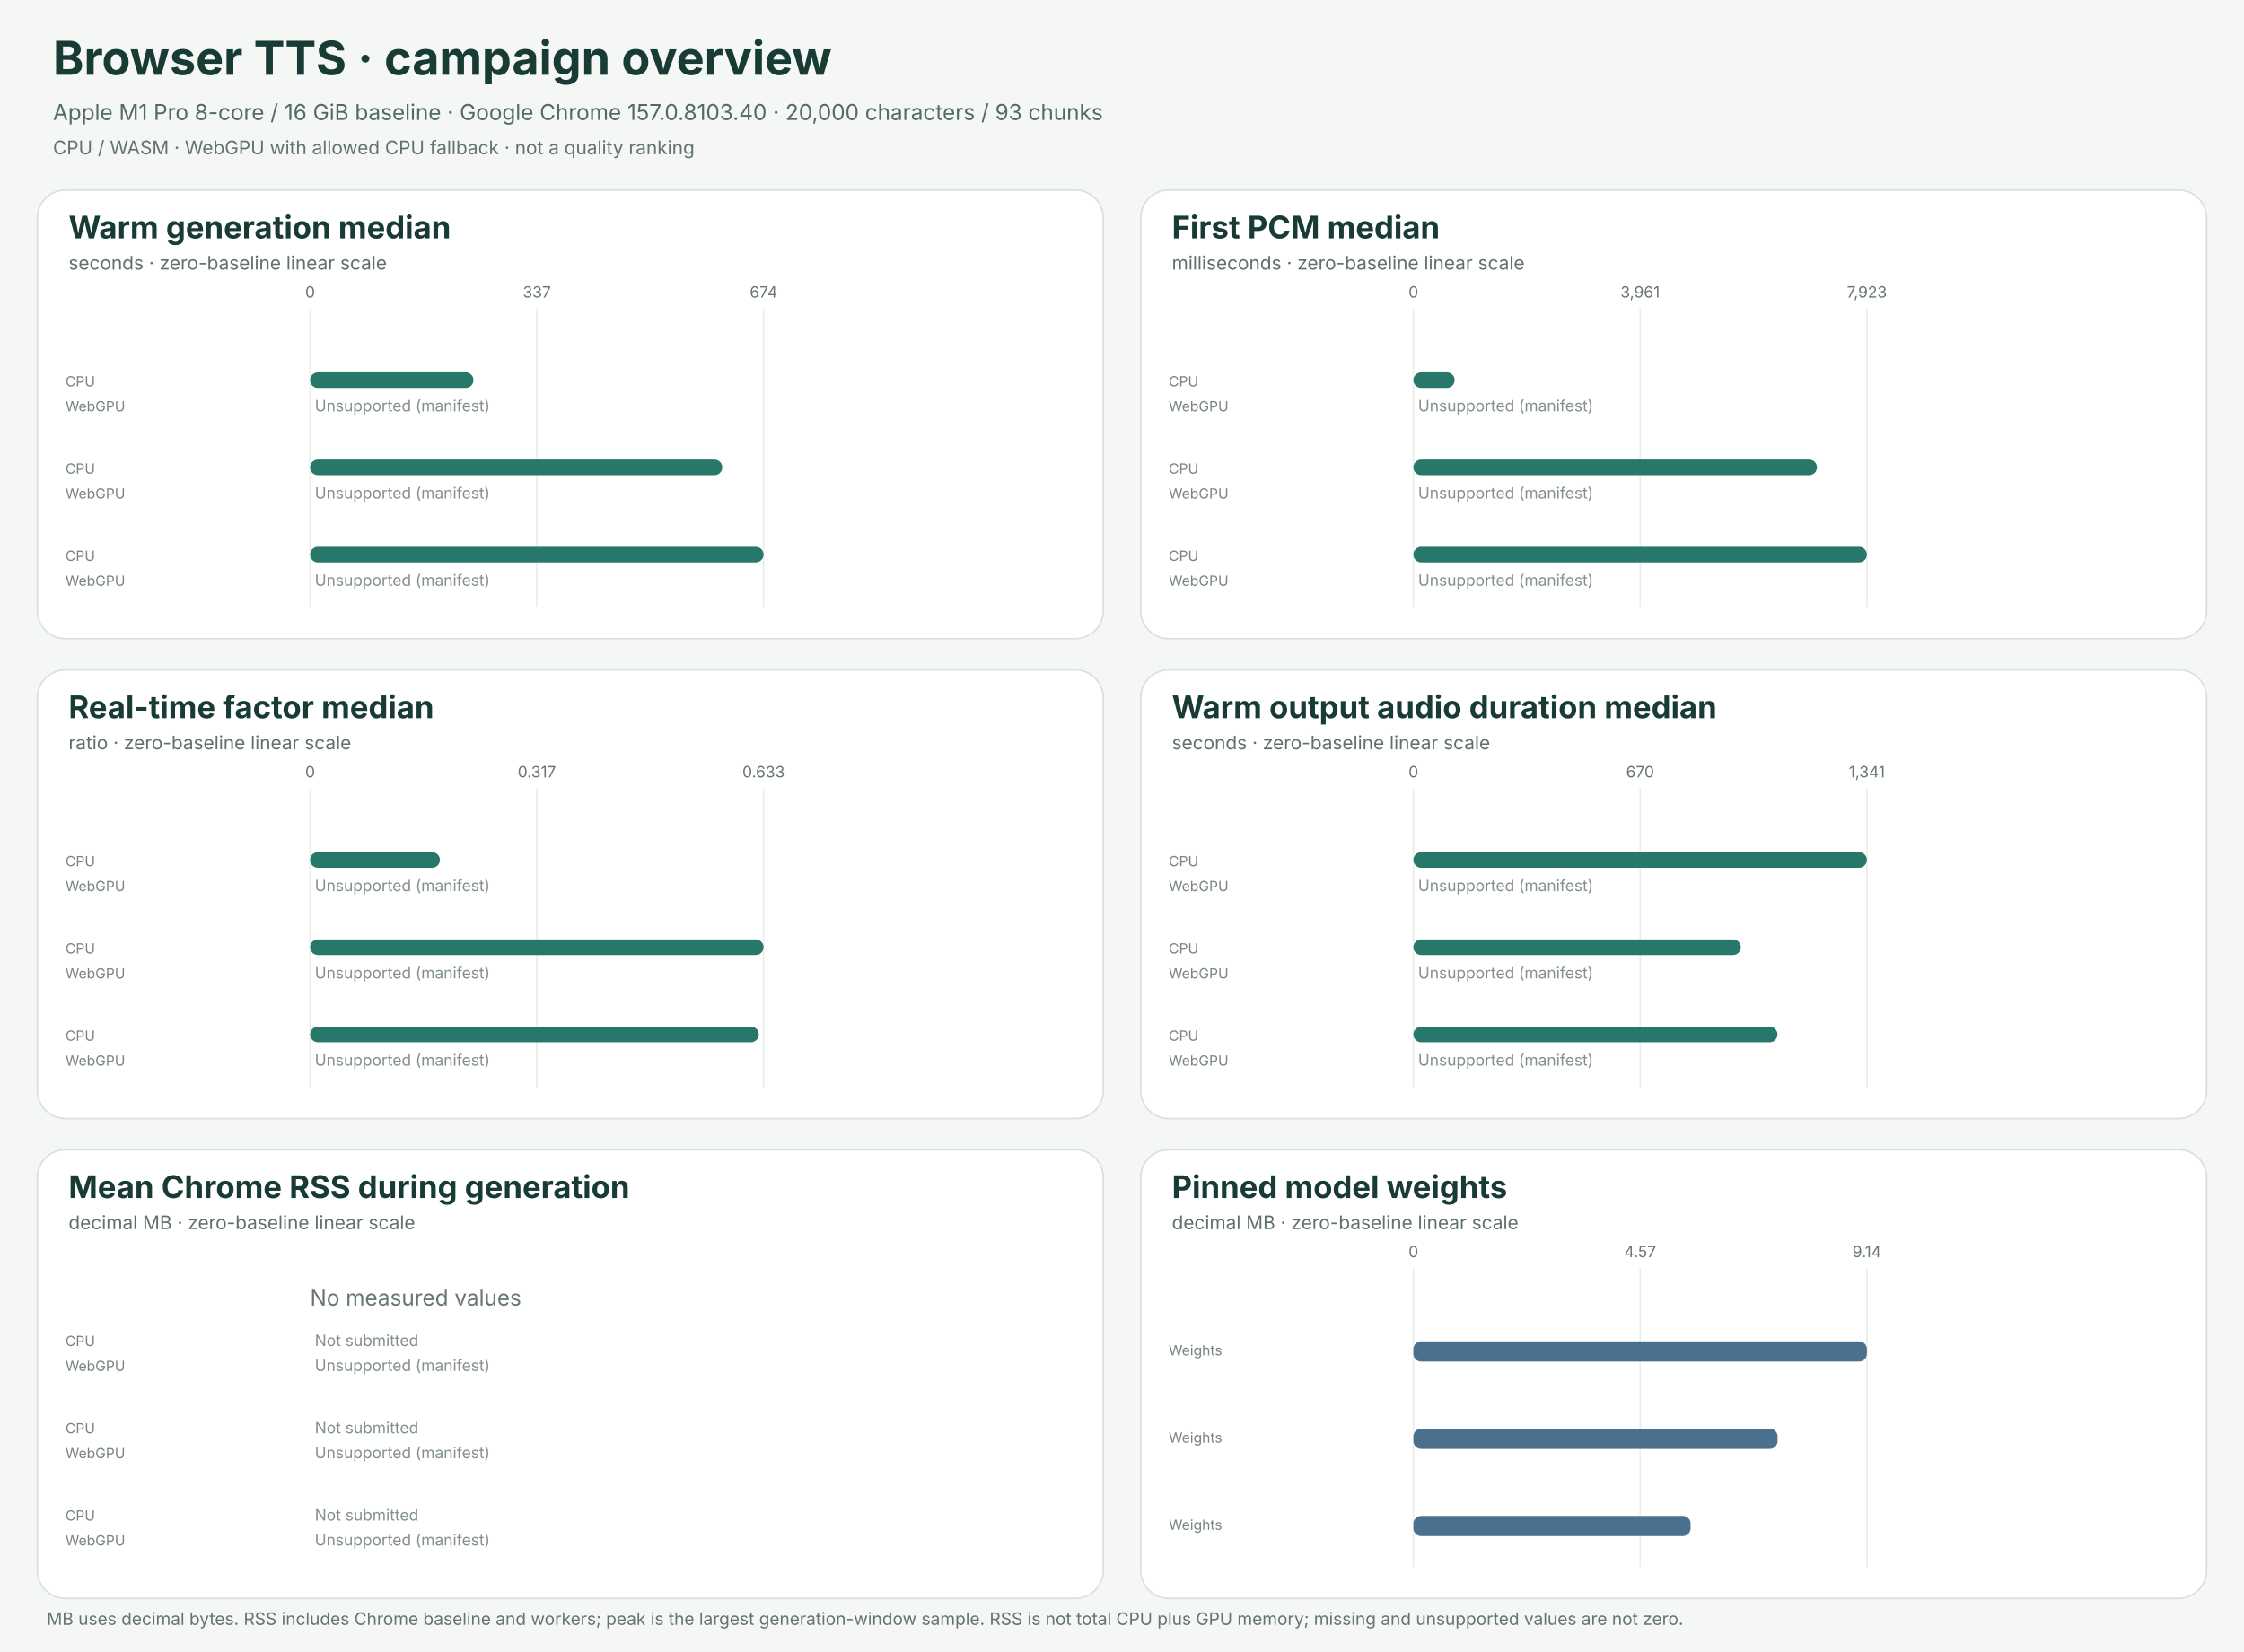
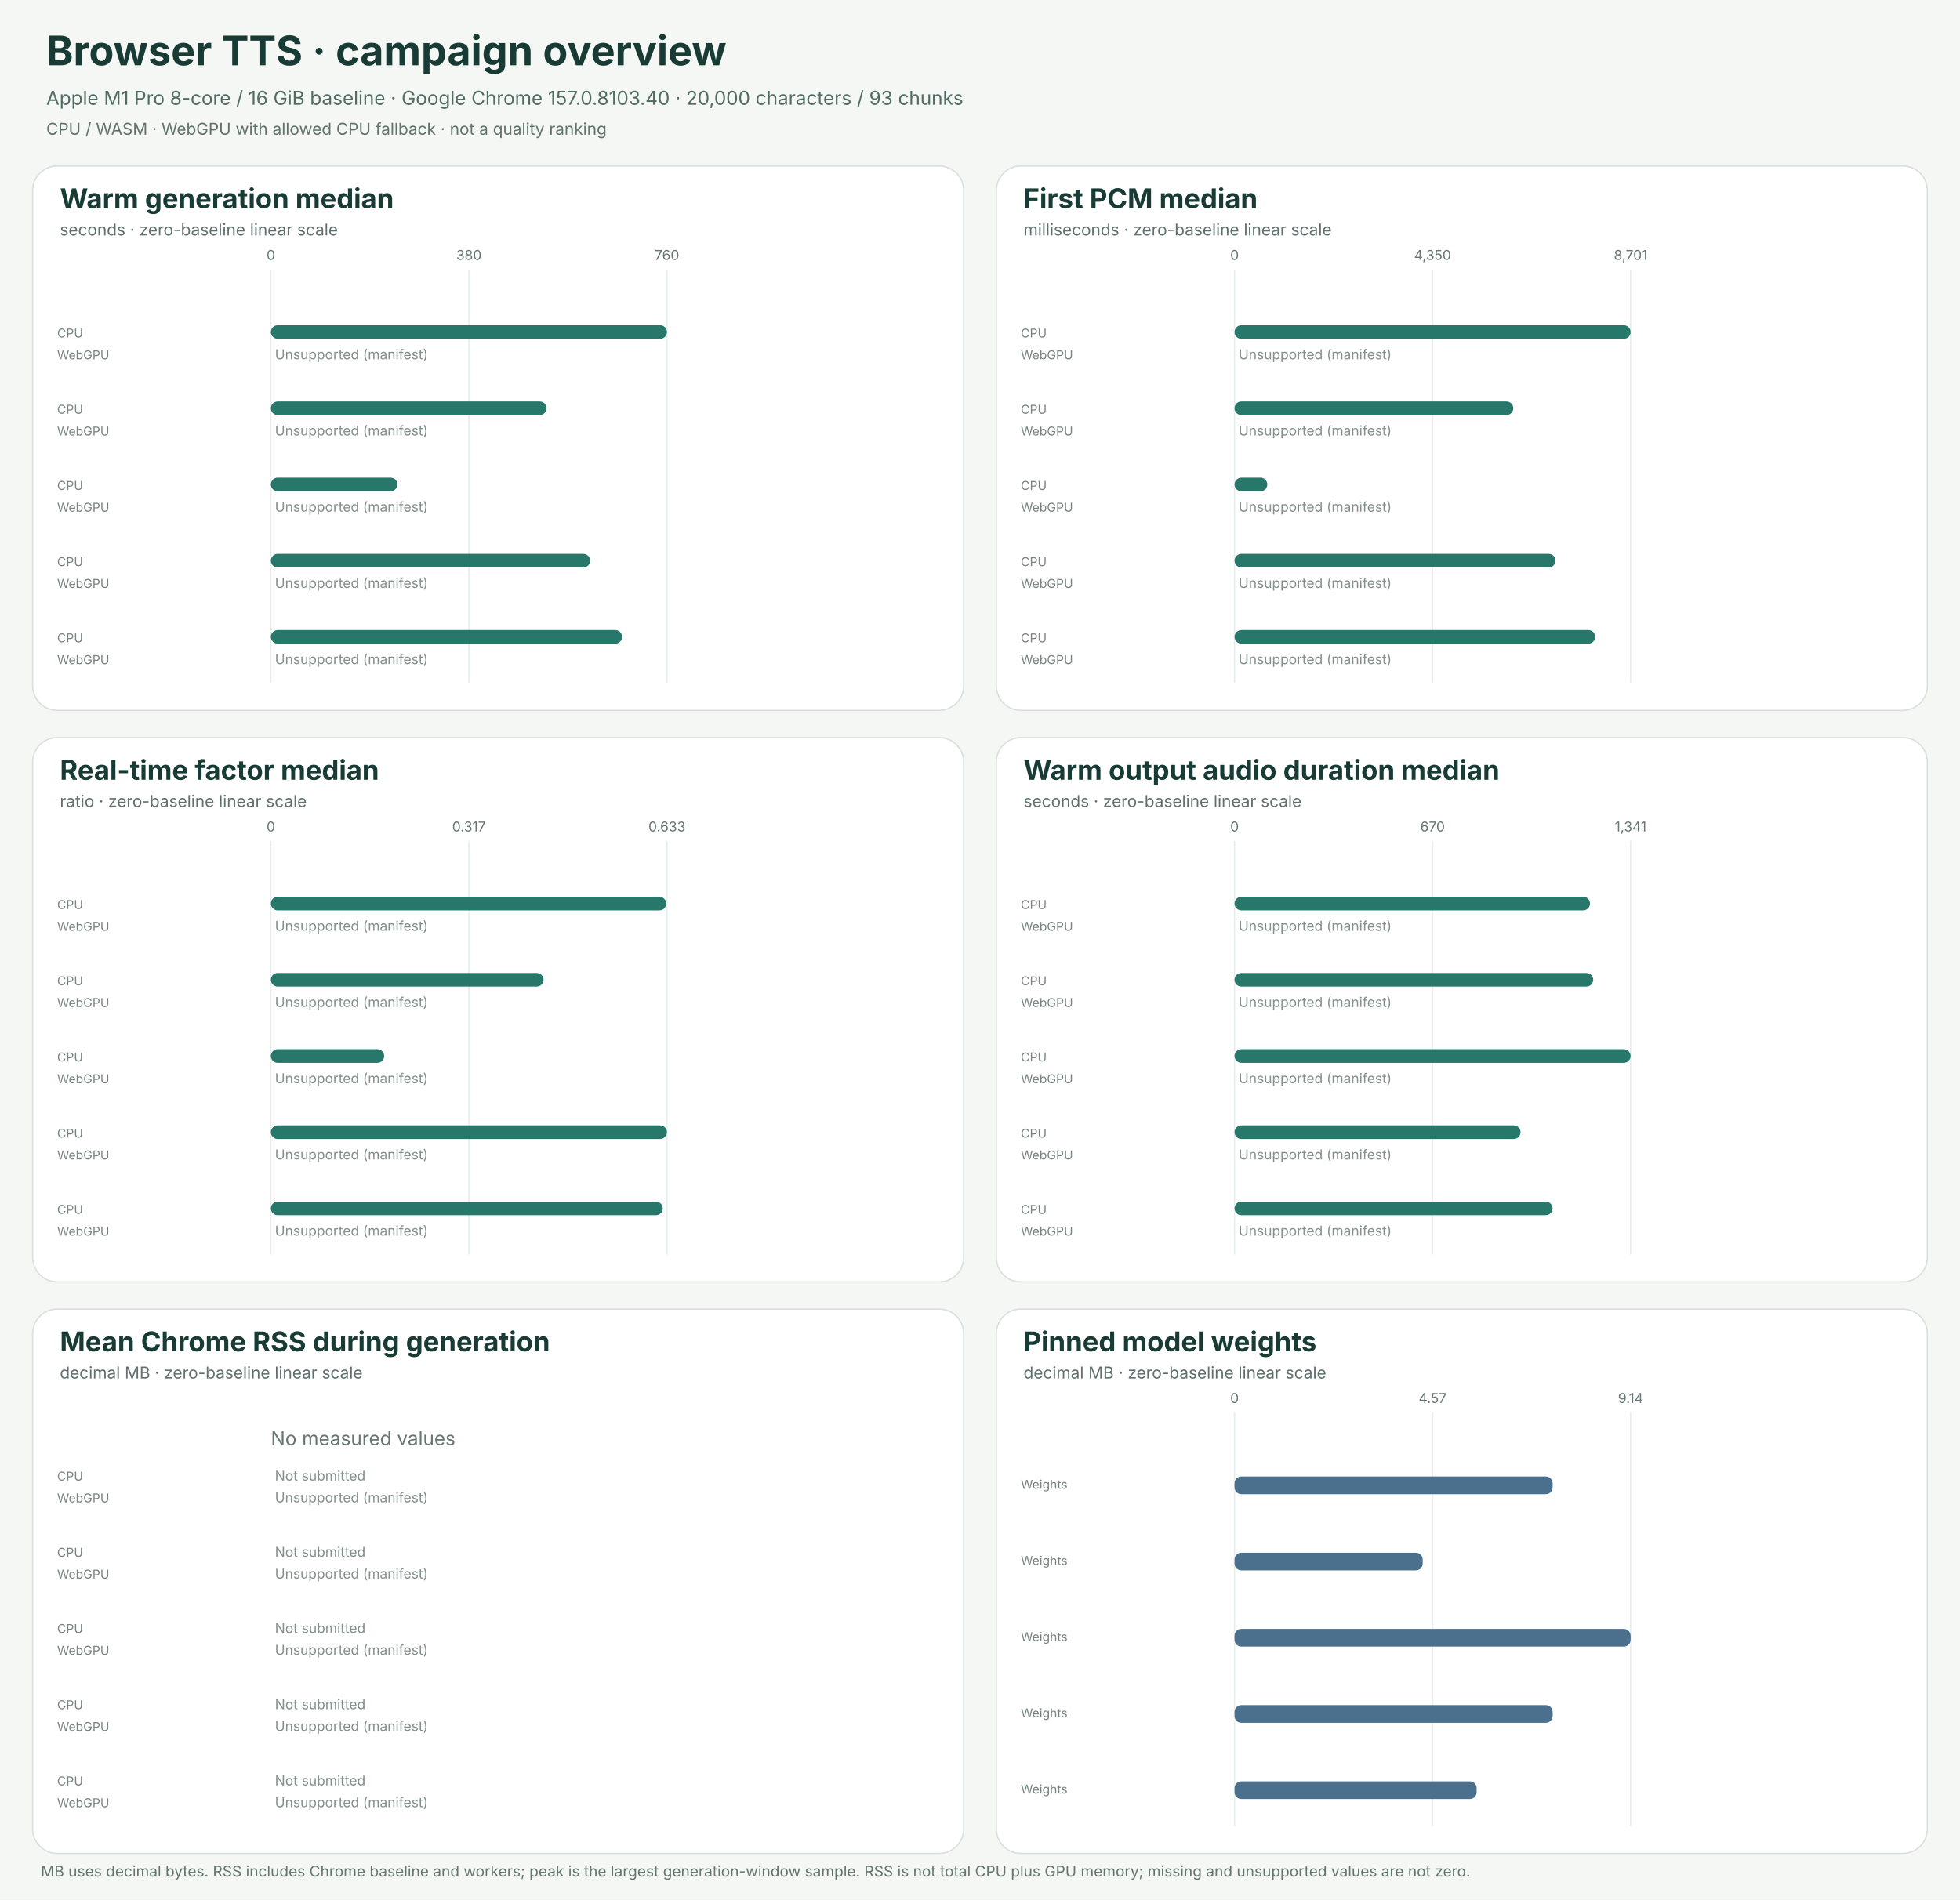
- <svg xmlns="http://www.w3.org/2000/svg" width="1440" height="1060" viewBox="0 0 1440 1060" role="img" aria-labelledby="campaign-title campaign-desc">
+ <svg xmlns="http://www.w3.org/2000/svg" width="1440" height="1396" viewBox="0 0 1440 1396" role="img" aria-labelledby="campaign-title campaign-desc">
  <rect width="100%" height="100%" fill="#f4f7f4" />
  <g font-family="system-ui,-apple-system,BlinkMacSystemFont,Segoe UI,sans-serif" fill="#183b35">
    <text x="34" y="48" font-size="30" font-weight="750">Browser TTS · campaign overview</text>
    <text x="34" y="77" font-size="14" fill="#526c65">Apple M1 Pro 8-core / 16 GiB baseline · Google Chrome 157.0.8103.40 · 20,000 characters / 93 chunks</text>
    <text x="34" y="99" font-size="12" fill="#62736d">CPU / WASM · WebGPU with allowed CPU fallback · not a quality ranking</text>
    <g>
-       <rect x="24" y="122" width="684" height="288" rx="18" fill="#ffffff" stroke="#d9e0de" />
+       <rect x="24" y="122" width="684" height="400" rx="18" fill="#ffffff" stroke="#d9e0de" />
      <text x="44" y="153" font-size="20" font-weight="700" fill="#183b35">Warm generation median</text>
      <text x="44" y="173" font-size="12" fill="#60716d">seconds · zero-baseline linear scale</text>
-       <path d="M199 198V390" stroke="#e8eeeb" />
+       <path d="M199 198V502" stroke="#e8eeeb" />
      <text x="199" y="191" text-anchor="middle" font-size="10" fill="#667773">0</text>
-       <path d="M344.5 198V390" stroke="#e8eeeb" />
-       <text x="344.5" y="191" text-anchor="middle" font-size="10" fill="#667773">337</text>
-       <path d="M490 198V390" stroke="#e8eeeb" />
-       <text x="490" y="191" text-anchor="middle" font-size="10" fill="#667773">674</text>
+       <path d="M344.5 198V502" stroke="#e8eeeb" />
+       <text x="344.5" y="191" text-anchor="middle" font-size="10" fill="#667773">380</text>
+       <path d="M490 198V502" stroke="#e8eeeb" />
+       <text x="490" y="191" text-anchor="middle" font-size="10" fill="#667773">760</text>
      <text x="42" y="232" font-size="12" font-weight="600" fill="#243f39" />
      <text x="42" y="248" font-size="9" fill="#78847f">CPU</text>
-       <rect x="199" y="239" width="104.83" height="10" rx="5" fill="#27786b" />
+       <rect x="199" y="239" width="291.00" height="10" rx="5" fill="#27786b" />
      <text x="498" y="248" font-size="10" fill="#263d37" />
      <text x="42" y="264" font-size="9" fill="#78847f">WebGPU</text>
      <text x="202" y="264" font-size="10" fill="#83908b">Unsupported (manifest)</text>
      <text x="42" y="288" font-size="12" font-weight="600" fill="#243f39" />
      <text x="42" y="304" font-size="9" fill="#78847f">CPU</text>
-       <rect x="199" y="295" width="264.50" height="10" rx="5" fill="#27786b" />
+       <rect x="199" y="295" width="202.53" height="10" rx="5" fill="#27786b" />
      <text x="498" y="304" font-size="10" fill="#263d37" />
      <text x="42" y="320" font-size="9" fill="#78847f">WebGPU</text>
      <text x="202" y="320" font-size="10" fill="#83908b">Unsupported (manifest)</text>
      <text x="42" y="344" font-size="12" font-weight="600" fill="#243f39" />
      <text x="42" y="360" font-size="9" fill="#78847f">CPU</text>
-       <rect x="199" y="351" width="291.00" height="10" rx="5" fill="#27786b" />
+       <rect x="199" y="351" width="92.97" height="10" rx="5" fill="#27786b" />
      <text x="498" y="360" font-size="10" fill="#263d37" />
      <text x="42" y="376" font-size="9" fill="#78847f">WebGPU</text>
      <text x="202" y="376" font-size="10" fill="#83908b">Unsupported (manifest)</text>
-     </g>
-     <g>
-       <rect x="732" y="122" width="684" height="288" rx="18" fill="#ffffff" stroke="#d9e0de" />
+       <text x="42" y="400" font-size="12" font-weight="600" fill="#243f39" />
+       <text x="42" y="416" font-size="9" fill="#78847f">CPU</text>
+       <rect x="199" y="407" width="234.57" height="10" rx="5" fill="#27786b" />
+       <text x="498" y="416" font-size="10" fill="#263d37" />
+       <text x="42" y="432" font-size="9" fill="#78847f">WebGPU</text>
+       <text x="202" y="432" font-size="10" fill="#83908b">Unsupported (manifest)</text>
+       <text x="42" y="456" font-size="12" font-weight="600" fill="#243f39" />
+       <text x="42" y="472" font-size="9" fill="#78847f">CPU</text>
+       <rect x="199" y="463" width="258.07" height="10" rx="5" fill="#27786b" />
+       <text x="498" y="472" font-size="10" fill="#263d37" />
+       <text x="42" y="488" font-size="9" fill="#78847f">WebGPU</text>
+       <text x="202" y="488" font-size="10" fill="#83908b">Unsupported (manifest)</text>
+     </g>
+     <g>
+       <rect x="732" y="122" width="684" height="400" rx="18" fill="#ffffff" stroke="#d9e0de" />
      <text x="752" y="153" font-size="20" font-weight="700" fill="#183b35">First PCM median</text>
      <text x="752" y="173" font-size="12" fill="#60716d">milliseconds · zero-baseline linear scale</text>
-       <path d="M907 198V390" stroke="#e8eeeb" />
+       <path d="M907 198V502" stroke="#e8eeeb" />
      <text x="907" y="191" text-anchor="middle" font-size="10" fill="#667773">0</text>
-       <path d="M1052.5 198V390" stroke="#e8eeeb" />
-       <text x="1052.5" y="191" text-anchor="middle" font-size="10" fill="#667773">3,961</text>
-       <path d="M1198 198V390" stroke="#e8eeeb" />
-       <text x="1198" y="191" text-anchor="middle" font-size="10" fill="#667773">7,923</text>
+       <path d="M1052.5 198V502" stroke="#e8eeeb" />
+       <text x="1052.5" y="191" text-anchor="middle" font-size="10" fill="#667773">4,350</text>
+       <path d="M1198 198V502" stroke="#e8eeeb" />
+       <text x="1198" y="191" text-anchor="middle" font-size="10" fill="#667773">8,701</text>
      <text x="750" y="232" font-size="12" font-weight="600" fill="#243f39" />
      <text x="750" y="248" font-size="9" fill="#78847f">CPU</text>
-       <rect x="907" y="239" width="26.45" height="10" rx="5" fill="#27786b" />
+       <rect x="907" y="239" width="291.00" height="10" rx="5" fill="#27786b" />
      <text x="1206" y="248" font-size="10" fill="#263d37" />
      <text x="750" y="264" font-size="9" fill="#78847f">WebGPU</text>
      <text x="910" y="264" font-size="10" fill="#83908b">Unsupported (manifest)</text>
      <text x="750" y="288" font-size="12" font-weight="600" fill="#243f39" />
      <text x="750" y="304" font-size="9" fill="#78847f">CPU</text>
-       <rect x="907" y="295" width="258.97" height="10" rx="5" fill="#27786b" />
+       <rect x="907" y="295" width="204.80" height="10" rx="5" fill="#27786b" />
      <text x="1206" y="304" font-size="10" fill="#263d37" />
      <text x="750" y="320" font-size="9" fill="#78847f">WebGPU</text>
      <text x="910" y="320" font-size="10" fill="#83908b">Unsupported (manifest)</text>
      <text x="750" y="344" font-size="12" font-weight="600" fill="#243f39" />
      <text x="750" y="360" font-size="9" fill="#78847f">CPU</text>
-       <rect x="907" y="351" width="291.00" height="10" rx="5" fill="#27786b" />
+       <rect x="907" y="351" width="24.08" height="10" rx="5" fill="#27786b" />
      <text x="1206" y="360" font-size="10" fill="#263d37" />
      <text x="750" y="376" font-size="9" fill="#78847f">WebGPU</text>
      <text x="910" y="376" font-size="10" fill="#83908b">Unsupported (manifest)</text>
-     </g>
-     <g>
-       <rect x="24" y="430" width="684" height="288" rx="18" fill="#ffffff" stroke="#d9e0de" />
-       <text x="44" y="461" font-size="20" font-weight="700" fill="#183b35">Real-time factor median</text>
-       <text x="44" y="481" font-size="12" fill="#60716d">ratio · zero-baseline linear scale</text>
-       <path d="M199 506V698" stroke="#e8eeeb" />
-       <text x="199" y="499" text-anchor="middle" font-size="10" fill="#667773">0</text>
-       <path d="M344.5 506V698" stroke="#e8eeeb" />
-       <text x="344.5" y="499" text-anchor="middle" font-size="10" fill="#667773">0.317</text>
-       <path d="M490 506V698" stroke="#e8eeeb" />
-       <text x="490" y="499" text-anchor="middle" font-size="10" fill="#667773">0.633</text>
-       <text x="42" y="540" font-size="12" font-weight="600" fill="#243f39" />
-       <text x="42" y="556" font-size="9" fill="#78847f">CPU</text>
-       <rect x="199" y="547" width="83.29" height="10" rx="5" fill="#27786b" />
-       <text x="498" y="556" font-size="10" fill="#263d37" />
-       <text x="42" y="572" font-size="9" fill="#78847f">WebGPU</text>
-       <text x="202" y="572" font-size="10" fill="#83908b">Unsupported (manifest)</text>
-       <text x="42" y="596" font-size="12" font-weight="600" fill="#243f39" />
-       <text x="42" y="612" font-size="9" fill="#78847f">CPU</text>
-       <rect x="199" y="603" width="291.00" height="10" rx="5" fill="#27786b" />
-       <text x="498" y="612" font-size="10" fill="#263d37" />
-       <text x="42" y="628" font-size="9" fill="#78847f">WebGPU</text>
-       <text x="202" y="628" font-size="10" fill="#83908b">Unsupported (manifest)</text>
+       <text x="750" y="400" font-size="12" font-weight="600" fill="#243f39" />
+       <text x="750" y="416" font-size="9" fill="#78847f">CPU</text>
+       <rect x="907" y="407" width="235.83" height="10" rx="5" fill="#27786b" />
+       <text x="1206" y="416" font-size="10" fill="#263d37" />
+       <text x="750" y="432" font-size="9" fill="#78847f">WebGPU</text>
+       <text x="910" y="432" font-size="10" fill="#83908b">Unsupported (manifest)</text>
+       <text x="750" y="456" font-size="12" font-weight="600" fill="#243f39" />
+       <text x="750" y="472" font-size="9" fill="#78847f">CPU</text>
+       <rect x="907" y="463" width="264.99" height="10" rx="5" fill="#27786b" />
+       <text x="1206" y="472" font-size="10" fill="#263d37" />
+       <text x="750" y="488" font-size="9" fill="#78847f">WebGPU</text>
+       <text x="910" y="488" font-size="10" fill="#83908b">Unsupported (manifest)</text>
+     </g>
+     <g>
+       <rect x="24" y="542" width="684" height="400" rx="18" fill="#ffffff" stroke="#d9e0de" />
+       <text x="44" y="573" font-size="20" font-weight="700" fill="#183b35">Real-time factor median</text>
+       <text x="44" y="593" font-size="12" fill="#60716d">ratio · zero-baseline linear scale</text>
+       <path d="M199 618V922" stroke="#e8eeeb" />
+       <text x="199" y="611" text-anchor="middle" font-size="10" fill="#667773">0</text>
+       <path d="M344.5 618V922" stroke="#e8eeeb" />
+       <text x="344.5" y="611" text-anchor="middle" font-size="10" fill="#667773">0.317</text>
+       <path d="M490 618V922" stroke="#e8eeeb" />
+       <text x="490" y="611" text-anchor="middle" font-size="10" fill="#667773">0.633</text>
      <text x="42" y="652" font-size="12" font-weight="600" fill="#243f39" />
      <text x="42" y="668" font-size="9" fill="#78847f">CPU</text>
-       <rect x="199" y="659" width="287.93" height="10" rx="5" fill="#27786b" />
+       <rect x="199" y="659" width="290.47" height="10" rx="5" fill="#27786b" />
      <text x="498" y="668" font-size="10" fill="#263d37" />
      <text x="42" y="684" font-size="9" fill="#78847f">WebGPU</text>
      <text x="202" y="684" font-size="10" fill="#83908b">Unsupported (manifest)</text>
-     </g>
-     <g>
-       <rect x="732" y="430" width="684" height="288" rx="18" fill="#ffffff" stroke="#d9e0de" />
-       <text x="752" y="461" font-size="20" font-weight="700" fill="#183b35">Warm output audio duration median</text>
-       <text x="752" y="481" font-size="12" fill="#60716d">seconds · zero-baseline linear scale</text>
-       <path d="M907 506V698" stroke="#e8eeeb" />
-       <text x="907" y="499" text-anchor="middle" font-size="10" fill="#667773">0</text>
-       <path d="M1052.5 506V698" stroke="#e8eeeb" />
-       <text x="1052.5" y="499" text-anchor="middle" font-size="10" fill="#667773">670</text>
-       <path d="M1198 506V698" stroke="#e8eeeb" />
-       <text x="1198" y="499" text-anchor="middle" font-size="10" fill="#667773">1,341</text>
-       <text x="750" y="540" font-size="12" font-weight="600" fill="#243f39" />
-       <text x="750" y="556" font-size="9" fill="#78847f">CPU</text>
-       <rect x="907" y="547" width="291.00" height="10" rx="5" fill="#27786b" />
-       <text x="1206" y="556" font-size="10" fill="#263d37" />
-       <text x="750" y="572" font-size="9" fill="#78847f">WebGPU</text>
-       <text x="910" y="572" font-size="10" fill="#83908b">Unsupported (manifest)</text>
-       <text x="750" y="596" font-size="12" font-weight="600" fill="#243f39" />
-       <text x="750" y="612" font-size="9" fill="#78847f">CPU</text>
-       <rect x="907" y="603" width="210.13" height="10" rx="5" fill="#27786b" />
-       <text x="1206" y="612" font-size="10" fill="#263d37" />
-       <text x="750" y="628" font-size="9" fill="#78847f">WebGPU</text>
-       <text x="910" y="628" font-size="10" fill="#83908b">Unsupported (manifest)</text>
+       <text x="42" y="708" font-size="12" font-weight="600" fill="#243f39" />
+       <text x="42" y="724" font-size="9" fill="#78847f">CPU</text>
+       <rect x="199" y="715" width="200.34" height="10" rx="5" fill="#27786b" />
+       <text x="498" y="724" font-size="10" fill="#263d37" />
+       <text x="42" y="740" font-size="9" fill="#78847f">WebGPU</text>
+       <text x="202" y="740" font-size="10" fill="#83908b">Unsupported (manifest)</text>
+       <text x="42" y="764" font-size="12" font-weight="600" fill="#243f39" />
+       <text x="42" y="780" font-size="9" fill="#78847f">CPU</text>
+       <rect x="199" y="771" width="83.29" height="10" rx="5" fill="#27786b" />
+       <text x="498" y="780" font-size="10" fill="#263d37" />
+       <text x="42" y="796" font-size="9" fill="#78847f">WebGPU</text>
+       <text x="202" y="796" font-size="10" fill="#83908b">Unsupported (manifest)</text>
+       <text x="42" y="820" font-size="12" font-weight="600" fill="#243f39" />
+       <text x="42" y="836" font-size="9" fill="#78847f">CPU</text>
+       <rect x="199" y="827" width="291.00" height="10" rx="5" fill="#27786b" />
+       <text x="498" y="836" font-size="10" fill="#263d37" />
+       <text x="42" y="852" font-size="9" fill="#78847f">WebGPU</text>
+       <text x="202" y="852" font-size="10" fill="#83908b">Unsupported (manifest)</text>
+       <text x="42" y="876" font-size="12" font-weight="600" fill="#243f39" />
+       <text x="42" y="892" font-size="9" fill="#78847f">CPU</text>
+       <rect x="199" y="883" width="287.93" height="10" rx="5" fill="#27786b" />
+       <text x="498" y="892" font-size="10" fill="#263d37" />
+       <text x="42" y="908" font-size="9" fill="#78847f">WebGPU</text>
+       <text x="202" y="908" font-size="10" fill="#83908b">Unsupported (manifest)</text>
+     </g>
+     <g>
+       <rect x="732" y="542" width="684" height="400" rx="18" fill="#ffffff" stroke="#d9e0de" />
+       <text x="752" y="573" font-size="20" font-weight="700" fill="#183b35">Warm output audio duration median</text>
+       <text x="752" y="593" font-size="12" fill="#60716d">seconds · zero-baseline linear scale</text>
+       <path d="M907 618V922" stroke="#e8eeeb" />
+       <text x="907" y="611" text-anchor="middle" font-size="10" fill="#667773">0</text>
+       <path d="M1052.5 618V922" stroke="#e8eeeb" />
+       <text x="1052.5" y="611" text-anchor="middle" font-size="10" fill="#667773">670</text>
+       <path d="M1198 618V922" stroke="#e8eeeb" />
+       <text x="1198" y="611" text-anchor="middle" font-size="10" fill="#667773">1,341</text>
      <text x="750" y="652" font-size="12" font-weight="600" fill="#243f39" />
      <text x="750" y="668" font-size="9" fill="#78847f">CPU</text>
-       <rect x="907" y="659" width="233.65" height="10" rx="5" fill="#27786b" />
+       <rect x="907" y="659" width="261.16" height="10" rx="5" fill="#27786b" />
      <text x="1206" y="668" font-size="10" fill="#263d37" />
      <text x="750" y="684" font-size="9" fill="#78847f">WebGPU</text>
      <text x="910" y="684" font-size="10" fill="#83908b">Unsupported (manifest)</text>
-     </g>
-     <g>
-       <rect x="24" y="738" width="684" height="288" rx="18" fill="#ffffff" stroke="#d9e0de" />
-       <text x="44" y="769" font-size="20" font-weight="700" fill="#183b35">Mean Chrome RSS during generation</text>
-       <text x="44" y="789" font-size="12" fill="#60716d">decimal MB · zero-baseline linear scale</text>
-       <text x="199" y="838" font-size="14" fill="#667773">No measured values</text>
-       <text x="42" y="848" font-size="12" font-weight="600" fill="#243f39" />
-       <text x="42" y="864" font-size="9" fill="#78847f">CPU</text>
-       <text x="202" y="864" font-size="10" fill="#83908b">Not submitted</text>
-       <text x="42" y="880" font-size="9" fill="#78847f">WebGPU</text>
-       <text x="202" y="880" font-size="10" fill="#83908b">Unsupported (manifest)</text>
-       <text x="42" y="904" font-size="12" font-weight="600" fill="#243f39" />
-       <text x="42" y="920" font-size="9" fill="#78847f">CPU</text>
-       <text x="202" y="920" font-size="10" fill="#83908b">Not submitted</text>
-       <text x="42" y="936" font-size="9" fill="#78847f">WebGPU</text>
-       <text x="202" y="936" font-size="10" fill="#83908b">Unsupported (manifest)</text>
-       <text x="42" y="960" font-size="12" font-weight="600" fill="#243f39" />
-       <text x="42" y="976" font-size="9" fill="#78847f">CPU</text>
-       <text x="202" y="976" font-size="10" fill="#83908b">Not submitted</text>
-       <text x="42" y="992" font-size="9" fill="#78847f">WebGPU</text>
-       <text x="202" y="992" font-size="10" fill="#83908b">Unsupported (manifest)</text>
-     </g>
-     <g>
-       <rect x="732" y="738" width="684" height="288" rx="18" fill="#ffffff" stroke="#d9e0de" />
-       <text x="752" y="769" font-size="20" font-weight="700" fill="#183b35">Pinned model weights</text>
-       <text x="752" y="789" font-size="12" fill="#60716d">decimal MB · zero-baseline linear scale</text>
-       <path d="M907 814V1006" stroke="#e8eeeb" />
-       <text x="907" y="807" text-anchor="middle" font-size="10" fill="#667773">0</text>
-       <path d="M1052.5 814V1006" stroke="#e8eeeb" />
-       <text x="1052.5" y="807" text-anchor="middle" font-size="10" fill="#667773">4.57</text>
-       <path d="M1198 814V1006" stroke="#e8eeeb" />
-       <text x="1198" y="807" text-anchor="middle" font-size="10" fill="#667773">9.14</text>
-       <text x="750" y="848" font-size="12" font-weight="600" fill="#243f39" />
-       <text x="750" y="870" font-size="9" fill="#78847f">Weights</text>
-       <rect x="907" y="861" width="291.00" height="13" rx="5" fill="#4b708e" />
-       <text x="1206" y="870" font-size="10" fill="#263d37" />
-       <text x="750" y="904" font-size="12" font-weight="600" fill="#243f39" />
-       <text x="750" y="926" font-size="9" fill="#78847f">Weights</text>
-       <rect x="907" y="917" width="233.70" height="13" rx="5" fill="#4b708e" />
-       <text x="1206" y="926" font-size="10" fill="#263d37" />
-       <text x="750" y="960" font-size="12" font-weight="600" fill="#243f39" />
-       <text x="750" y="982" font-size="9" fill="#78847f">Weights</text>
-       <rect x="907" y="973" width="177.88" height="13" rx="5" fill="#4b708e" />
-       <text x="1206" y="982" font-size="10" fill="#263d37" />
-     </g>
-     <text x="30" y="1043" font-size="11" fill="#64746f">MB uses decimal bytes. RSS includes Chrome baseline and workers; peak is the largest generation-window sample. RSS is not total CPU plus GPU memory; missing and unsupported values are not zero.</text>
+       <text x="750" y="708" font-size="12" font-weight="600" fill="#243f39" />
+       <text x="750" y="724" font-size="9" fill="#78847f">CPU</text>
+       <rect x="907" y="715" width="263.54" height="10" rx="5" fill="#27786b" />
+       <text x="1206" y="724" font-size="10" fill="#263d37" />
+       <text x="750" y="740" font-size="9" fill="#78847f">WebGPU</text>
+       <text x="910" y="740" font-size="10" fill="#83908b">Unsupported (manifest)</text>
+       <text x="750" y="764" font-size="12" font-weight="600" fill="#243f39" />
+       <text x="750" y="780" font-size="9" fill="#78847f">CPU</text>
+       <rect x="907" y="771" width="291.00" height="10" rx="5" fill="#27786b" />
+       <text x="1206" y="780" font-size="10" fill="#263d37" />
+       <text x="750" y="796" font-size="9" fill="#78847f">WebGPU</text>
+       <text x="910" y="796" font-size="10" fill="#83908b">Unsupported (manifest)</text>
+       <text x="750" y="820" font-size="12" font-weight="600" fill="#243f39" />
+       <text x="750" y="836" font-size="9" fill="#78847f">CPU</text>
+       <rect x="907" y="827" width="210.13" height="10" rx="5" fill="#27786b" />
+       <text x="1206" y="836" font-size="10" fill="#263d37" />
+       <text x="750" y="852" font-size="9" fill="#78847f">WebGPU</text>
+       <text x="910" y="852" font-size="10" fill="#83908b">Unsupported (manifest)</text>
+       <text x="750" y="876" font-size="12" font-weight="600" fill="#243f39" />
+       <text x="750" y="892" font-size="9" fill="#78847f">CPU</text>
+       <rect x="907" y="883" width="233.65" height="10" rx="5" fill="#27786b" />
+       <text x="1206" y="892" font-size="10" fill="#263d37" />
+       <text x="750" y="908" font-size="9" fill="#78847f">WebGPU</text>
+       <text x="910" y="908" font-size="10" fill="#83908b">Unsupported (manifest)</text>
+     </g>
+     <g>
+       <rect x="24" y="962" width="684" height="400" rx="18" fill="#ffffff" stroke="#d9e0de" />
+       <text x="44" y="993" font-size="20" font-weight="700" fill="#183b35">Mean Chrome RSS during generation</text>
+       <text x="44" y="1013" font-size="12" fill="#60716d">decimal MB · zero-baseline linear scale</text>
+       <text x="199" y="1062" font-size="14" fill="#667773">No measured values</text>
+       <text x="42" y="1072" font-size="12" font-weight="600" fill="#243f39" />
+       <text x="42" y="1088" font-size="9" fill="#78847f">CPU</text>
+       <text x="202" y="1088" font-size="10" fill="#83908b">Not submitted</text>
+       <text x="42" y="1104" font-size="9" fill="#78847f">WebGPU</text>
+       <text x="202" y="1104" font-size="10" fill="#83908b">Unsupported (manifest)</text>
+       <text x="42" y="1128" font-size="12" font-weight="600" fill="#243f39" />
+       <text x="42" y="1144" font-size="9" fill="#78847f">CPU</text>
+       <text x="202" y="1144" font-size="10" fill="#83908b">Not submitted</text>
+       <text x="42" y="1160" font-size="9" fill="#78847f">WebGPU</text>
+       <text x="202" y="1160" font-size="10" fill="#83908b">Unsupported (manifest)</text>
+       <text x="42" y="1184" font-size="12" font-weight="600" fill="#243f39" />
+       <text x="42" y="1200" font-size="9" fill="#78847f">CPU</text>
+       <text x="202" y="1200" font-size="10" fill="#83908b">Not submitted</text>
+       <text x="42" y="1216" font-size="9" fill="#78847f">WebGPU</text>
+       <text x="202" y="1216" font-size="10" fill="#83908b">Unsupported (manifest)</text>
+       <text x="42" y="1240" font-size="12" font-weight="600" fill="#243f39" />
+       <text x="42" y="1256" font-size="9" fill="#78847f">CPU</text>
+       <text x="202" y="1256" font-size="10" fill="#83908b">Not submitted</text>
+       <text x="42" y="1272" font-size="9" fill="#78847f">WebGPU</text>
+       <text x="202" y="1272" font-size="10" fill="#83908b">Unsupported (manifest)</text>
+       <text x="42" y="1296" font-size="12" font-weight="600" fill="#243f39" />
+       <text x="42" y="1312" font-size="9" fill="#78847f">CPU</text>
+       <text x="202" y="1312" font-size="10" fill="#83908b">Not submitted</text>
+       <text x="42" y="1328" font-size="9" fill="#78847f">WebGPU</text>
+       <text x="202" y="1328" font-size="10" fill="#83908b">Unsupported (manifest)</text>
+     </g>
+     <g>
+       <rect x="732" y="962" width="684" height="400" rx="18" fill="#ffffff" stroke="#d9e0de" />
+       <text x="752" y="993" font-size="20" font-weight="700" fill="#183b35">Pinned model weights</text>
+       <text x="752" y="1013" font-size="12" fill="#60716d">decimal MB · zero-baseline linear scale</text>
+       <path d="M907 1038V1342" stroke="#e8eeeb" />
+       <text x="907" y="1031" text-anchor="middle" font-size="10" fill="#667773">0</text>
+       <path d="M1052.5 1038V1342" stroke="#e8eeeb" />
+       <text x="1052.5" y="1031" text-anchor="middle" font-size="10" fill="#667773">4.57</text>
+       <path d="M1198 1038V1342" stroke="#e8eeeb" />
+       <text x="1198" y="1031" text-anchor="middle" font-size="10" fill="#667773">9.14</text>
+       <text x="750" y="1072" font-size="12" font-weight="600" fill="#243f39" />
+       <text x="750" y="1094" font-size="9" fill="#78847f">Weights</text>
+       <rect x="907" y="1085" width="233.70" height="13" rx="5" fill="#4b708e" />
+       <text x="1206" y="1094" font-size="10" fill="#263d37" />
+       <text x="750" y="1128" font-size="12" font-weight="600" fill="#243f39" />
+       <text x="750" y="1150" font-size="9" fill="#78847f">Weights</text>
+       <rect x="907" y="1141" width="138.24" height="13" rx="5" fill="#4b708e" />
+       <text x="1206" y="1150" font-size="10" fill="#263d37" />
+       <text x="750" y="1184" font-size="12" font-weight="600" fill="#243f39" />
+       <text x="750" y="1206" font-size="9" fill="#78847f">Weights</text>
+       <rect x="907" y="1197" width="291.00" height="13" rx="5" fill="#4b708e" />
+       <text x="1206" y="1206" font-size="10" fill="#263d37" />
+       <text x="750" y="1240" font-size="12" font-weight="600" fill="#243f39" />
+       <text x="750" y="1262" font-size="9" fill="#78847f">Weights</text>
+       <rect x="907" y="1253" width="233.70" height="13" rx="5" fill="#4b708e" />
+       <text x="1206" y="1262" font-size="10" fill="#263d37" />
+       <text x="750" y="1296" font-size="12" font-weight="600" fill="#243f39" />
+       <text x="750" y="1318" font-size="9" fill="#78847f">Weights</text>
+       <rect x="907" y="1309" width="177.88" height="13" rx="5" fill="#4b708e" />
+       <text x="1206" y="1318" font-size="10" fill="#263d37" />
+     </g>
+     <text x="30" y="1379" font-size="11" fill="#64746f">MB uses decimal bytes. RSS includes Chrome baseline and workers; peak is the largest generation-window sample. RSS is not total CPU plus GPU memory; missing and unsupported values are not zero.</text>
  </g>
</svg>
